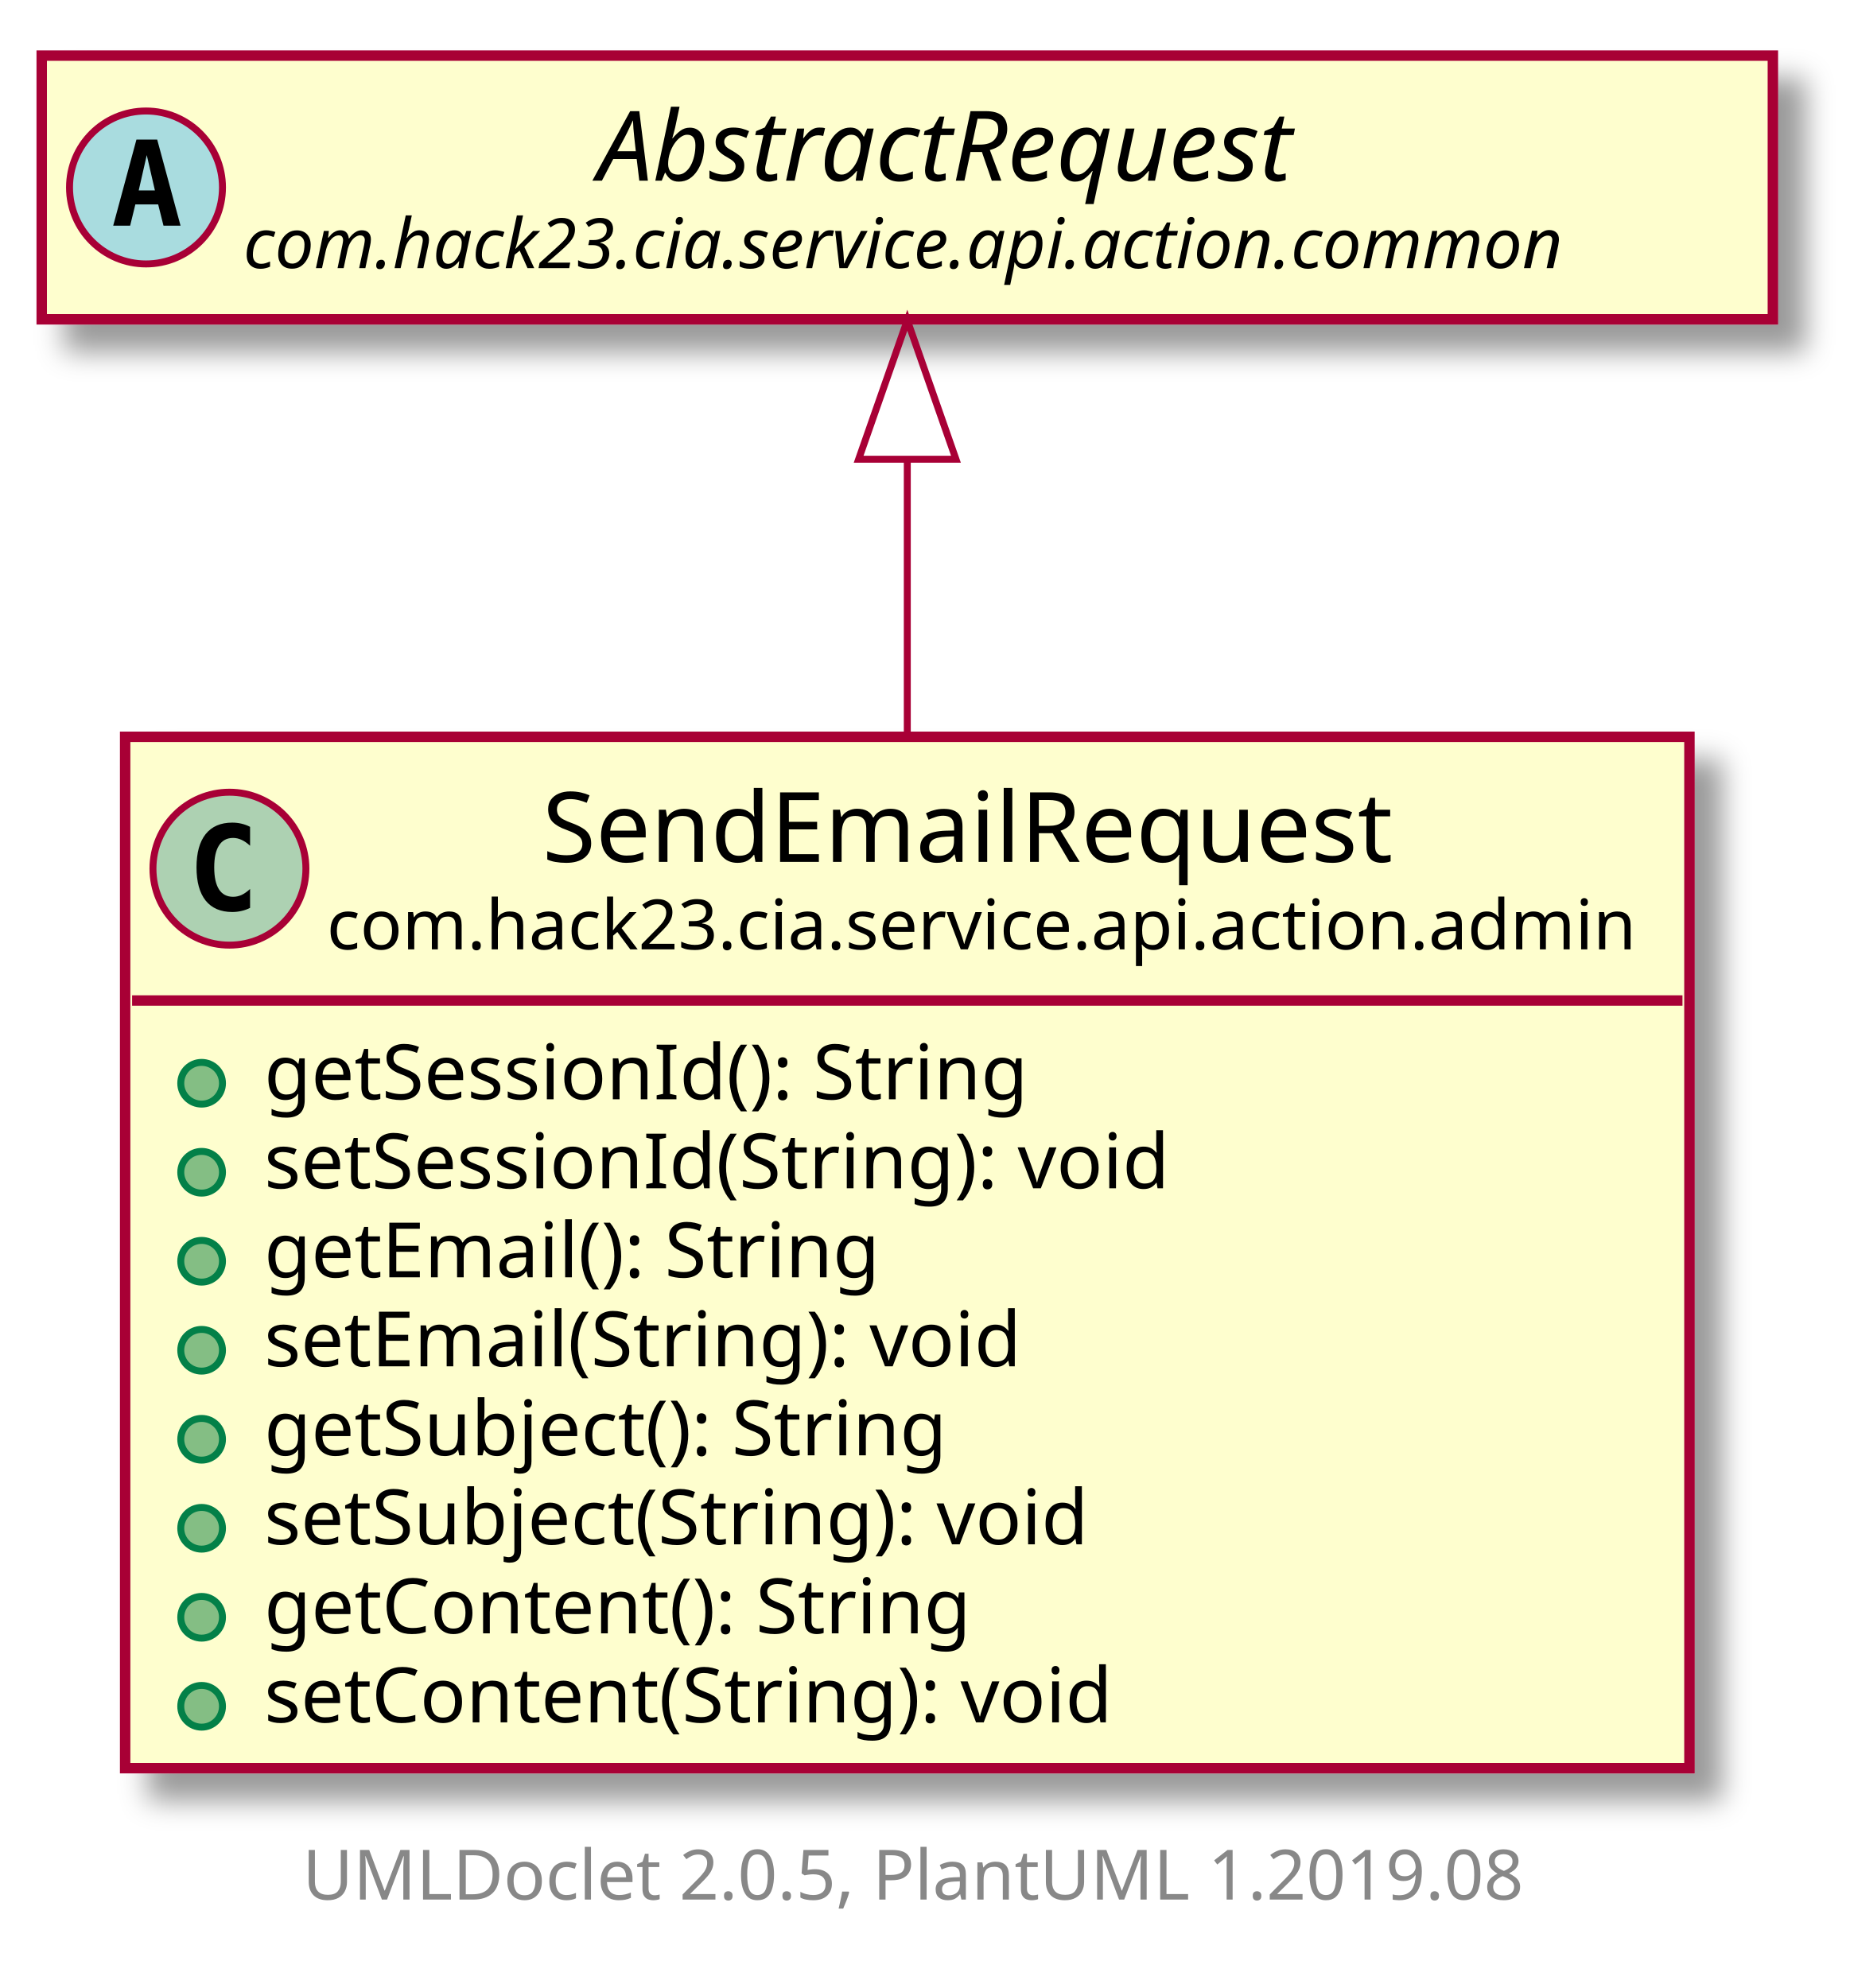
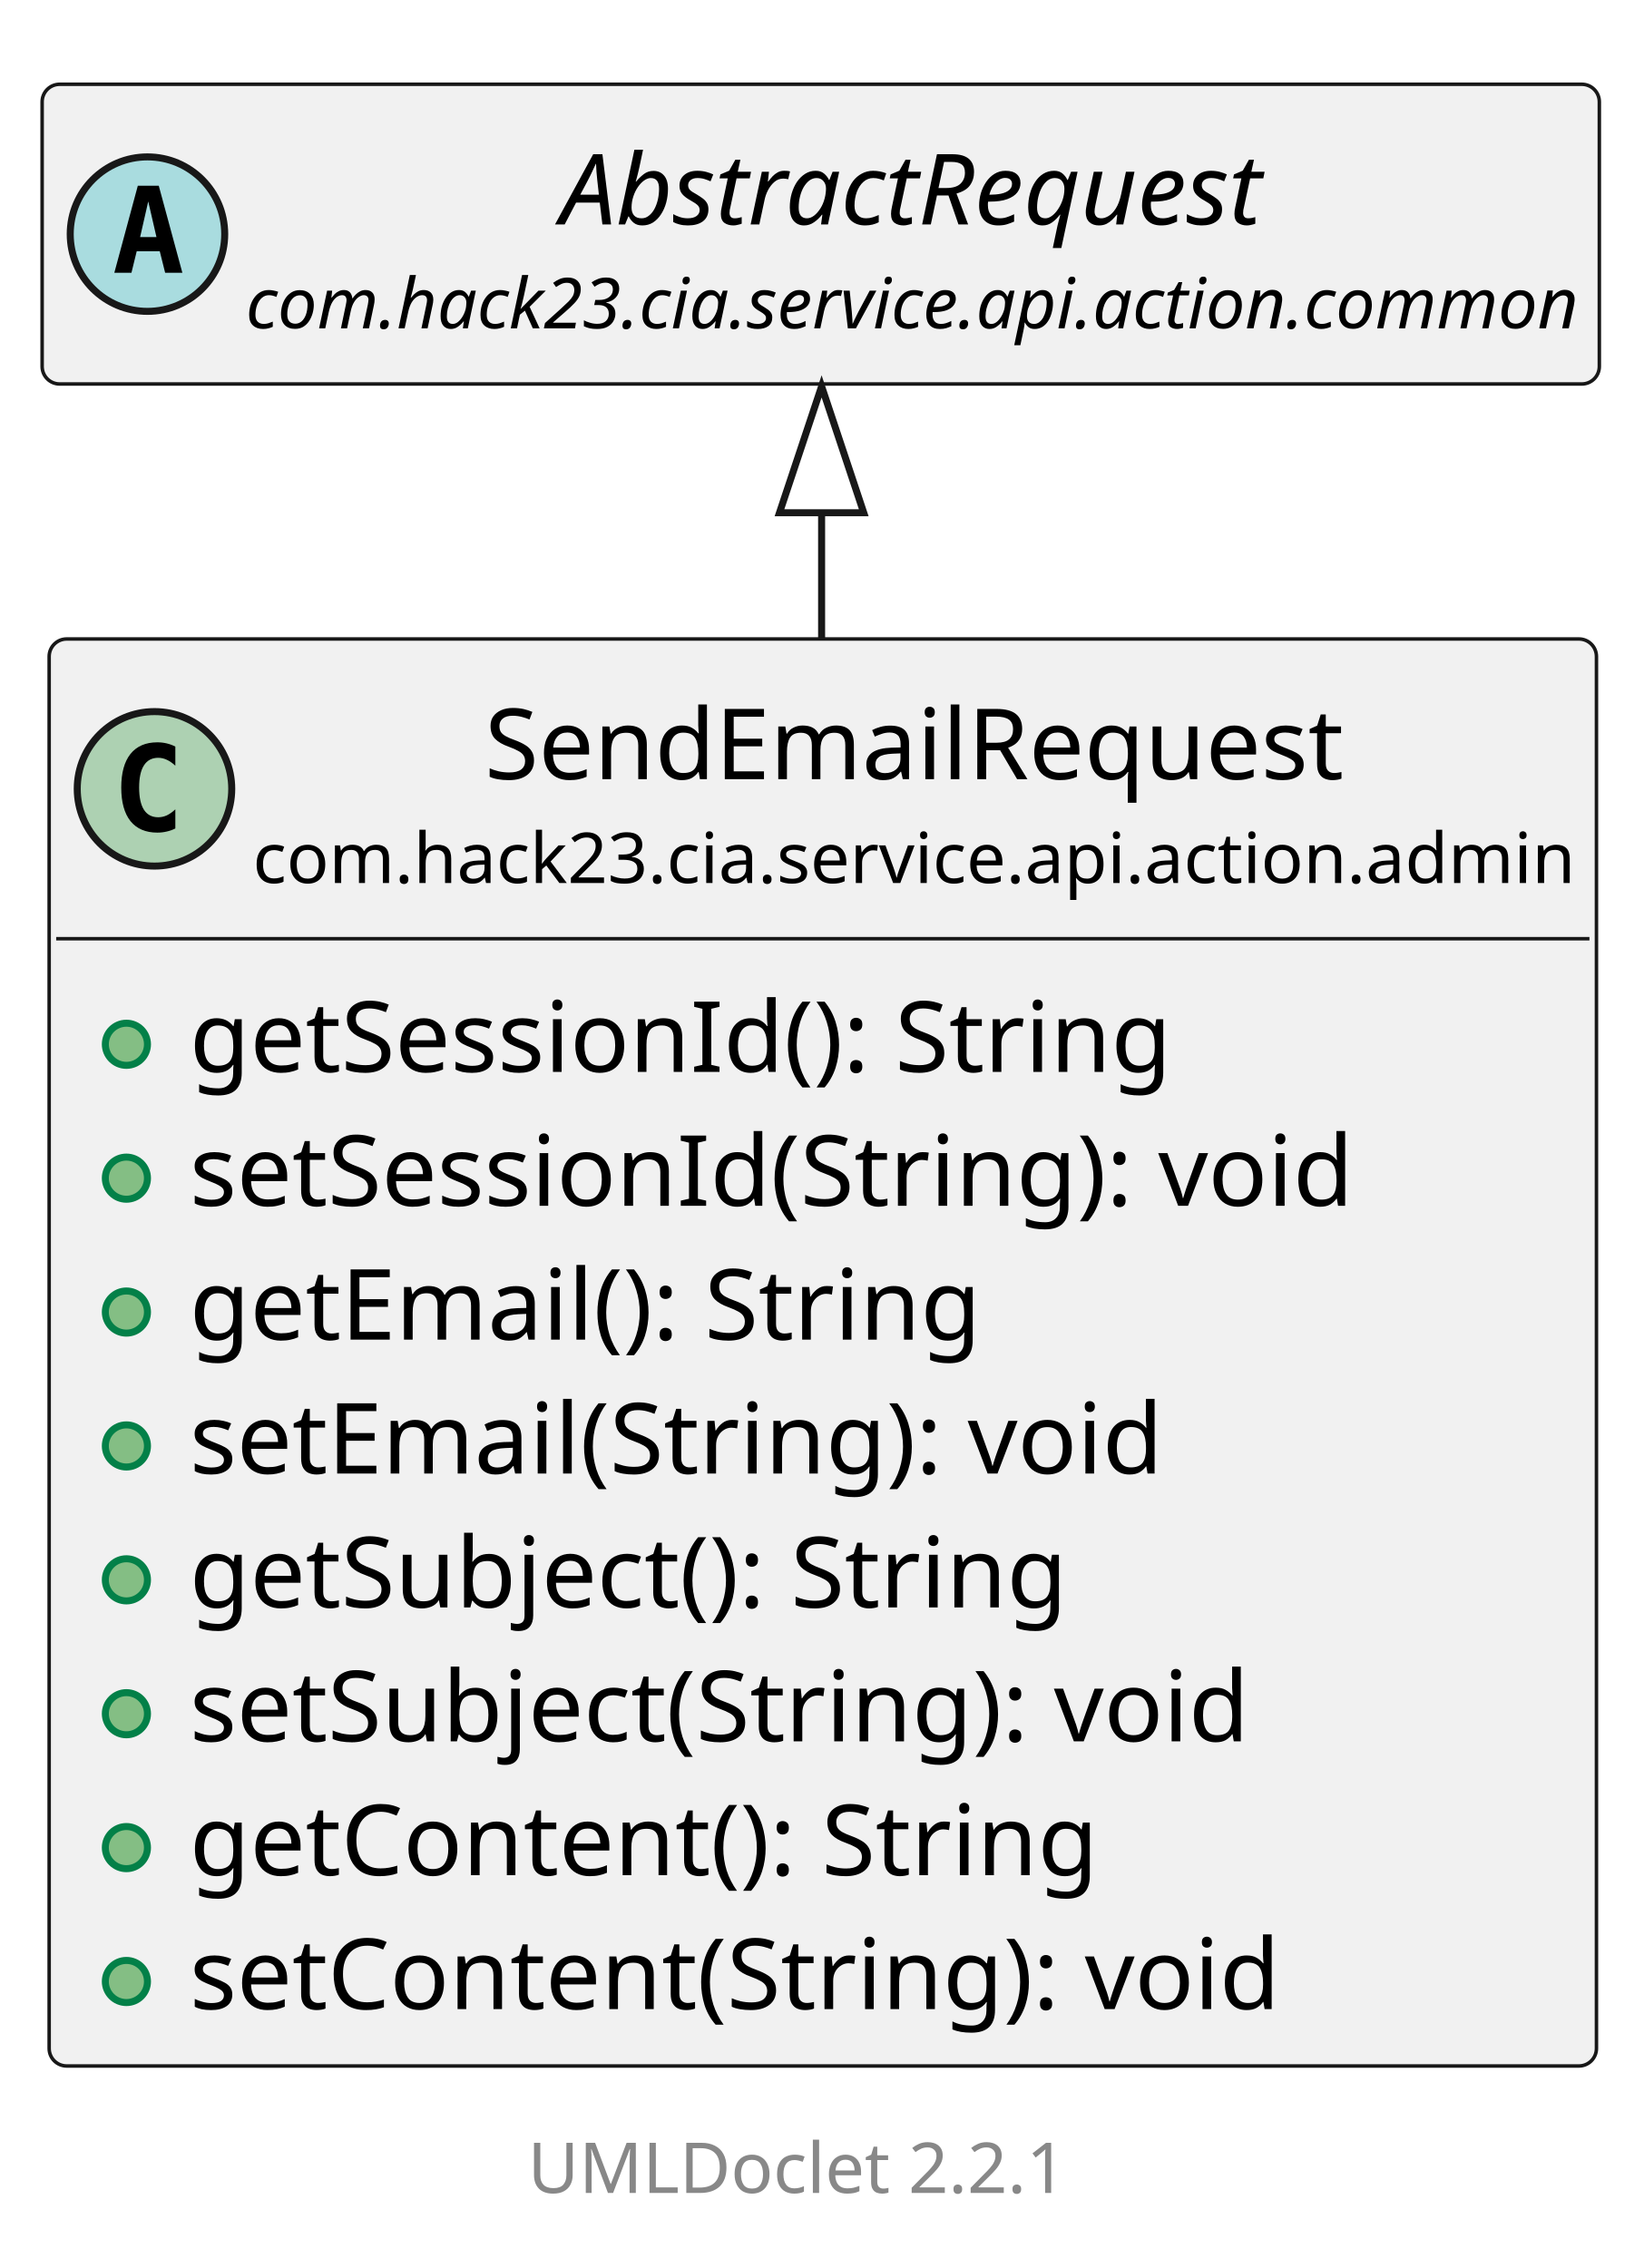
- <svg xmlns="http://www.w3.org/2000/svg" xmlns:xlink="http://www.w3.org/1999/xlink" contentScriptType="application/ecmascript" contentStyleType="text/css" height="286px" preserveAspectRatio="none" style="width:266px;height:286px;" version="1.1" viewBox="0 0 266 286" width="266px" zoomAndPan="magnify">
-   <defs>
-     <filter height="300%" id="f1njhgbwjhtpco" width="300%" x="-1" y="-1">
-       <feGaussianBlur result="blurOut" stdDeviation="2.0" />
-       <feColorMatrix in="blurOut" result="blurOut2" type="matrix" values="0 0 0 0 0 0 0 0 0 0 0 0 0 0 0 0 0 0 .4 0" />
-       <feOffset dx="4.0" dy="4.0" in="blurOut2" result="blurOut3" />
-       <feBlend in="SourceGraphic" in2="blurOut3" mode="normal" />
-     </filter>
-   </defs>
+ <svg xmlns="http://www.w3.org/2000/svg" xmlns:xlink="http://www.w3.org/1999/xlink" contentStyleType="text/css" height="323px" preserveAspectRatio="none" style="width:234px;height:323px;background:#FFFFFF;" version="1.1" viewBox="0 0 234 323" width="234px" zoomAndPan="magnify">
+   <defs />
  <g>
-     <a href="SendEmailRequest.html" target="_top" xlink:actuate="onRequest" xlink:show="new" xlink:title="SendEmailRequest.html" xlink:type="simple">
-       <rect fill="#FEFECE" filter="url(#f1njhgbwjhtpco)" height="148.375" id="com.hack23.cia.service.api.action.admin.SendEmailRequest" style="stroke: #A80036; stroke-width: 1.5;" width="225" x="18" y="106" />
-       <ellipse cx="33" cy="124.969" fill="#ADD1B2" rx="11" ry="11" style="stroke: #A80036; stroke-width: 1.0;" />
-       <path d="M35.969,130.609 Q35.391,130.906 34.75,131.047 Q34.109,131.203 33.406,131.203 Q30.906,131.203 29.578,129.562 Q28.266,127.906 28.266,124.781 Q28.266,121.656 29.578,120 Q30.906,118.344 33.406,118.344 Q34.109,118.344 34.75,118.5 Q35.406,118.656 35.969,118.953 L35.969,121.672 Q35.344,121.094 34.75,120.828 Q34.156,120.547 33.531,120.547 Q32.188,120.547 31.5,121.625 Q30.812,122.688 30.812,124.781 Q30.812,126.875 31.5,127.953 Q32.188,129.016 33.531,129.016 Q34.156,129.016 34.75,128.75 Q35.344,128.469 35.969,127.891 L35.969,130.609 Z " />
-       <text fill="#000000" font-family="sans-serif" font-size="14" lengthAdjust="spacingAndGlyphs" textLength="131" x="78" y="123.995">SendEmailRequest</text>
-       <text fill="#000000" font-family="sans-serif" font-size="10" lengthAdjust="spacingAndGlyphs" textLength="193" x="47" y="136.579">com.hack23.cia.service.api.action.admin</text>
-       <line style="stroke: #A80036; stroke-width: 1.5;" x1="19" x2="242" y1="143.938" y2="143.938" />
-       <ellipse cx="29" cy="155.84" fill="#84BE84" rx="3" ry="3" style="stroke: #038048; stroke-width: 1.0;" />
-       <text fill="#000000" font-family="sans-serif" font-size="11" lengthAdjust="spacingAndGlyphs" textLength="124" x="38" y="158.148">getSessionId(): String</text>
-       <ellipse cx="29" cy="168.644" fill="#84BE84" rx="3" ry="3" style="stroke: #038048; stroke-width: 1.0;" />
-       <text fill="#000000" font-family="sans-serif" font-size="11" lengthAdjust="spacingAndGlyphs" textLength="147" x="38" y="170.953">setSessionId(String): void</text>
-       <ellipse cx="29" cy="181.449" fill="#84BE84" rx="3" ry="3" style="stroke: #038048; stroke-width: 1.0;" />
-       <text fill="#000000" font-family="sans-serif" font-size="11" lengthAdjust="spacingAndGlyphs" textLength="99" x="38" y="183.757">getEmail(): String</text>
-       <ellipse cx="29" cy="194.254" fill="#84BE84" rx="3" ry="3" style="stroke: #038048; stroke-width: 1.0;" />
-       <text fill="#000000" font-family="sans-serif" font-size="11" lengthAdjust="spacingAndGlyphs" textLength="122" x="38" y="196.562">setEmail(String): void</text>
-       <ellipse cx="29" cy="207.059" fill="#84BE84" rx="3" ry="3" style="stroke: #038048; stroke-width: 1.0;" />
-       <text fill="#000000" font-family="sans-serif" font-size="11" lengthAdjust="spacingAndGlyphs" textLength="110" x="38" y="209.367">getSubject(): String</text>
-       <ellipse cx="29" cy="219.863" fill="#84BE84" rx="3" ry="3" style="stroke: #038048; stroke-width: 1.0;" />
-       <text fill="#000000" font-family="sans-serif" font-size="11" lengthAdjust="spacingAndGlyphs" textLength="133" x="38" y="222.171">setSubject(String): void</text>
-       <ellipse cx="29" cy="232.668" fill="#84BE84" rx="3" ry="3" style="stroke: #038048; stroke-width: 1.0;" />
-       <text fill="#000000" font-family="sans-serif" font-size="11" lengthAdjust="spacingAndGlyphs" textLength="112" x="38" y="234.976">getContent(): String</text>
-       <ellipse cx="29" cy="245.473" fill="#84BE84" rx="3" ry="3" style="stroke: #038048; stroke-width: 1.0;" />
-       <text fill="#000000" font-family="sans-serif" font-size="11" lengthAdjust="spacingAndGlyphs" textLength="135" x="38" y="247.781">setContent(String): void</text>
+     <a href="SendEmailRequest.html" target="_top" title="SendEmailRequest.html" xlink:actuate="onRequest" xlink:href="SendEmailRequest.html" xlink:show="new" xlink:title="SendEmailRequest.html" xlink:type="simple">
+       <g id="elem_com.hack23.cia.service.api.action.admin.SendEmailRequest">
+         <rect codeLine="13" fill="#F1F1F1" height="203.231" id="com.hack23.cia.service.api.action.admin.SendEmailRequest" rx="2.5" ry="2.5" style="stroke:#181818;stroke-width:0.5;" width="220.34" x="7" y="91" />
+         <ellipse cx="22" cy="112.344" fill="#ADD1B2" rx="11" ry="11" style="stroke:#181818;stroke-width:1.0;" />
+         <path d="M24.969,117.985 Q24.391,118.281 23.75,118.422 Q23.109,118.578 22.406,118.578 Q19.906,118.578 18.578,116.938 Q17.266,115.281 17.266,112.156 Q17.266,109.031 18.578,107.375 Q19.906,105.719 22.406,105.719 Q23.109,105.719 23.75,105.875 Q24.406,106.031 24.969,106.328 L24.969,109.047 Q24.344,108.469 23.75,108.203 Q23.156,107.922 22.531,107.922 Q21.188,107.922 20.5,109 Q19.812,110.063 19.812,112.156 Q19.812,114.25 20.5,115.328 Q21.188,116.391 22.531,116.391 Q23.156,116.391 23.75,116.125 Q24.344,115.844 24.969,115.266 L24.969,117.985 Z " fill="#000000" />
+         <text fill="#000000" font-family="sans-serif" font-size="14" lengthAdjust="spacing" textLength="122.317" x="69.011" y="110.966">SendEmailRequest</text>
+         <text fill="#000000" font-family="sans-serif" font-size="10" lengthAdjust="spacing" textLength="188.34" x="36" y="125.758">com.hack23.cia.service.api.action.admin</text>
+         <line style="stroke:#181818;stroke-width:0.5;" x1="8" x2="226.34" y1="133.688" y2="133.688" />
+         <ellipse cx="18" cy="148.722" fill="#84BE84" rx="3" ry="3" style="stroke:#038048;stroke-width:1.0;" />
+         <text fill="#000000" font-family="sans-serif" font-size="14" lengthAdjust="spacing" textLength="139.832" x="27" y="152.654">getSessionId(): String</text>
+         <ellipse cx="18" cy="167.79" fill="#84BE84" rx="3" ry="3" style="stroke:#038048;stroke-width:1.0;" />
+         <text fill="#000000" font-family="sans-serif" font-size="14" lengthAdjust="spacing" textLength="165.731" x="27" y="171.722">setSessionId(String): void</text>
+         <ellipse cx="18" cy="186.858" fill="#84BE84" rx="3" ry="3" style="stroke:#038048;stroke-width:1.0;" />
+         <text fill="#000000" font-family="sans-serif" font-size="14" lengthAdjust="spacing" textLength="112.7" x="27" y="190.79">getEmail(): String</text>
+         <ellipse cx="18" cy="205.926" fill="#84BE84" rx="3" ry="3" style="stroke:#038048;stroke-width:1.0;" />
+         <text fill="#000000" font-family="sans-serif" font-size="14" lengthAdjust="spacing" textLength="138.6" x="27" y="209.858">setEmail(String): void</text>
+         <ellipse cx="18" cy="224.994" fill="#84BE84" rx="3" ry="3" style="stroke:#038048;stroke-width:1.0;" />
+         <text fill="#000000" font-family="sans-serif" font-size="14" lengthAdjust="spacing" textLength="124.978" x="27" y="228.925">getSubject(): String</text>
+         <ellipse cx="18" cy="244.061" fill="#84BE84" rx="3" ry="3" style="stroke:#038048;stroke-width:1.0;" />
+         <text fill="#000000" font-family="sans-serif" font-size="14" lengthAdjust="spacing" textLength="150.877" x="27" y="247.993">setSubject(String): void</text>
+         <ellipse cx="18" cy="263.129" fill="#84BE84" rx="3" ry="3" style="stroke:#038048;stroke-width:1.0;" />
+         <text fill="#000000" font-family="sans-serif" font-size="14" lengthAdjust="spacing" textLength="129.374" x="27" y="267.061">getContent(): String</text>
+         <ellipse cx="18" cy="282.197" fill="#84BE84" rx="3" ry="3" style="stroke:#038048;stroke-width:1.0;" />
+         <text fill="#000000" font-family="sans-serif" font-size="14" lengthAdjust="spacing" textLength="155.273" x="27" y="286.129">setContent(String): void</text>
+       </g>
    </a>
-     <a href="../common/AbstractRequest.html" target="_top" xlink:actuate="onRequest" xlink:show="new" xlink:title="../common/AbstractRequest.html" xlink:type="simple">
-       <rect fill="#FEFECE" filter="url(#f1njhgbwjhtpco)" height="37.938" id="com.hack23.cia.service.api.action.common.AbstractRequest" style="stroke: #A80036; stroke-width: 1.5;" width="249" x="6" y="8" />
-       <ellipse cx="21" cy="26.969" fill="#A9DCDF" rx="11" ry="11" style="stroke: #A80036; stroke-width: 1.0;" />
-       <path d="M21.109,22.312 L19.953,27.391 L22.281,27.391 L21.109,22.312 Z M19.625,20.078 L22.609,20.078 L25.969,32.469 L23.516,32.469 L22.75,29.406 L19.469,29.406 L18.719,32.469 L16.281,32.469 L19.625,20.078 Z " />
-       <text fill="#000000" font-family="sans-serif" font-size="14" font-style="italic" lengthAdjust="spacingAndGlyphs" textLength="115" x="86" y="25.995">AbstractRequest</text>
-       <text fill="#000000" font-family="sans-serif" font-size="10" font-style="italic" lengthAdjust="spacingAndGlyphs" textLength="217" x="35" y="38.579">com.hack23.cia.service.api.action.common</text>
+     <a href="../common/AbstractRequest.html" target="_top" title="../common/AbstractRequest.html" xlink:actuate="onRequest" xlink:href="../common/AbstractRequest.html" xlink:show="new" xlink:title="../common/AbstractRequest.html" xlink:type="simple">
+       <g id="elem_com.hack23.cia.service.api.action.common.AbstractRequest">
+         <rect codeLine="24" fill="#F1F1F1" height="42.688" id="com.hack23.cia.service.api.action.common.AbstractRequest" rx="2.5" ry="2.5" style="stroke:#181818;stroke-width:0.5;" width="221.75" x="6" y="12" />
+         <ellipse cx="21" cy="33.344" fill="#A9DCDF" rx="11" ry="11" style="stroke:#181818;stroke-width:1.0;" />
+         <path d="M21.109,28.688 L19.953,33.766 L22.281,33.766 L21.109,28.688 Z M19.625,26.453 L22.609,26.453 L25.969,38.844 L23.516,38.844 L22.75,35.782 L19.469,35.782 L18.719,38.844 L16.281,38.844 L19.625,26.453 Z " fill="#000000" />
+         <text fill="#000000" font-family="sans-serif" font-size="14" font-style="italic" lengthAdjust="spacing" textLength="100.086" x="79.832" y="31.966">AbstractRequest</text>
+         <text fill="#000000" font-family="sans-serif" font-size="10" font-style="italic" lengthAdjust="spacing" textLength="189.75" x="35" y="46.758">com.hack23.cia.service.api.action.common</text>
+       </g>
    </a>
-     <path d="M130.5,66.275 C130.5,78.377 130.5,92.122 130.5,105.771 " fill="none" id="com.hack23.cia.service.api.action.common.AbstractRequest-com.hack23.cia.service.api.action.admin.SendEmailRequest" style="stroke: #A80036; stroke-width: 1.0;" />
-     <polygon fill="none" points="123.5,66.068,130.5,46.068,137.5,66.068,123.5,66.068" style="stroke: #A80036; stroke-width: 1.0;" />
-     <text fill="#888888" font-family="sans-serif" font-size="10" lengthAdjust="spacingAndGlyphs" textLength="186" x="43.5" y="273.282">UMLDoclet 2.0.5, PlantUML 1.2019.08</text>
+     <polygon fill="none" points="117,55.025,111,73.025,123,73.025,117,55.025" style="stroke:#181818;stroke-width:1.0;" />
+     <path d="M117,73.025 C117,82.833 117,77.369 117,90.855 " fill="none" style="stroke:#181818;stroke-width:1.0;" />
+     <text fill="#888888" font-family="sans-serif" font-size="10" lengthAdjust="spacing" textLength="2.6" x="112.2" y="298.69"> </text>
+     <a href="https://github.com/talsma-ict/umldoclet" target="_top" title="https://github.com/talsma-ict/umldoclet" xlink:actuate="onRequest" xlink:href="https://github.com/talsma-ict/umldoclet" xlink:show="new" xlink:title="https://github.com/talsma-ict/umldoclet" xlink:type="simple">
+       <text fill="#888888" font-family="sans-serif" font-size="10" lengthAdjust="spacing" textLength="76.72" x="75.14" y="312.31">UMLDoclet 2.2.1</text>
+     </a>
  </g>
</svg>
